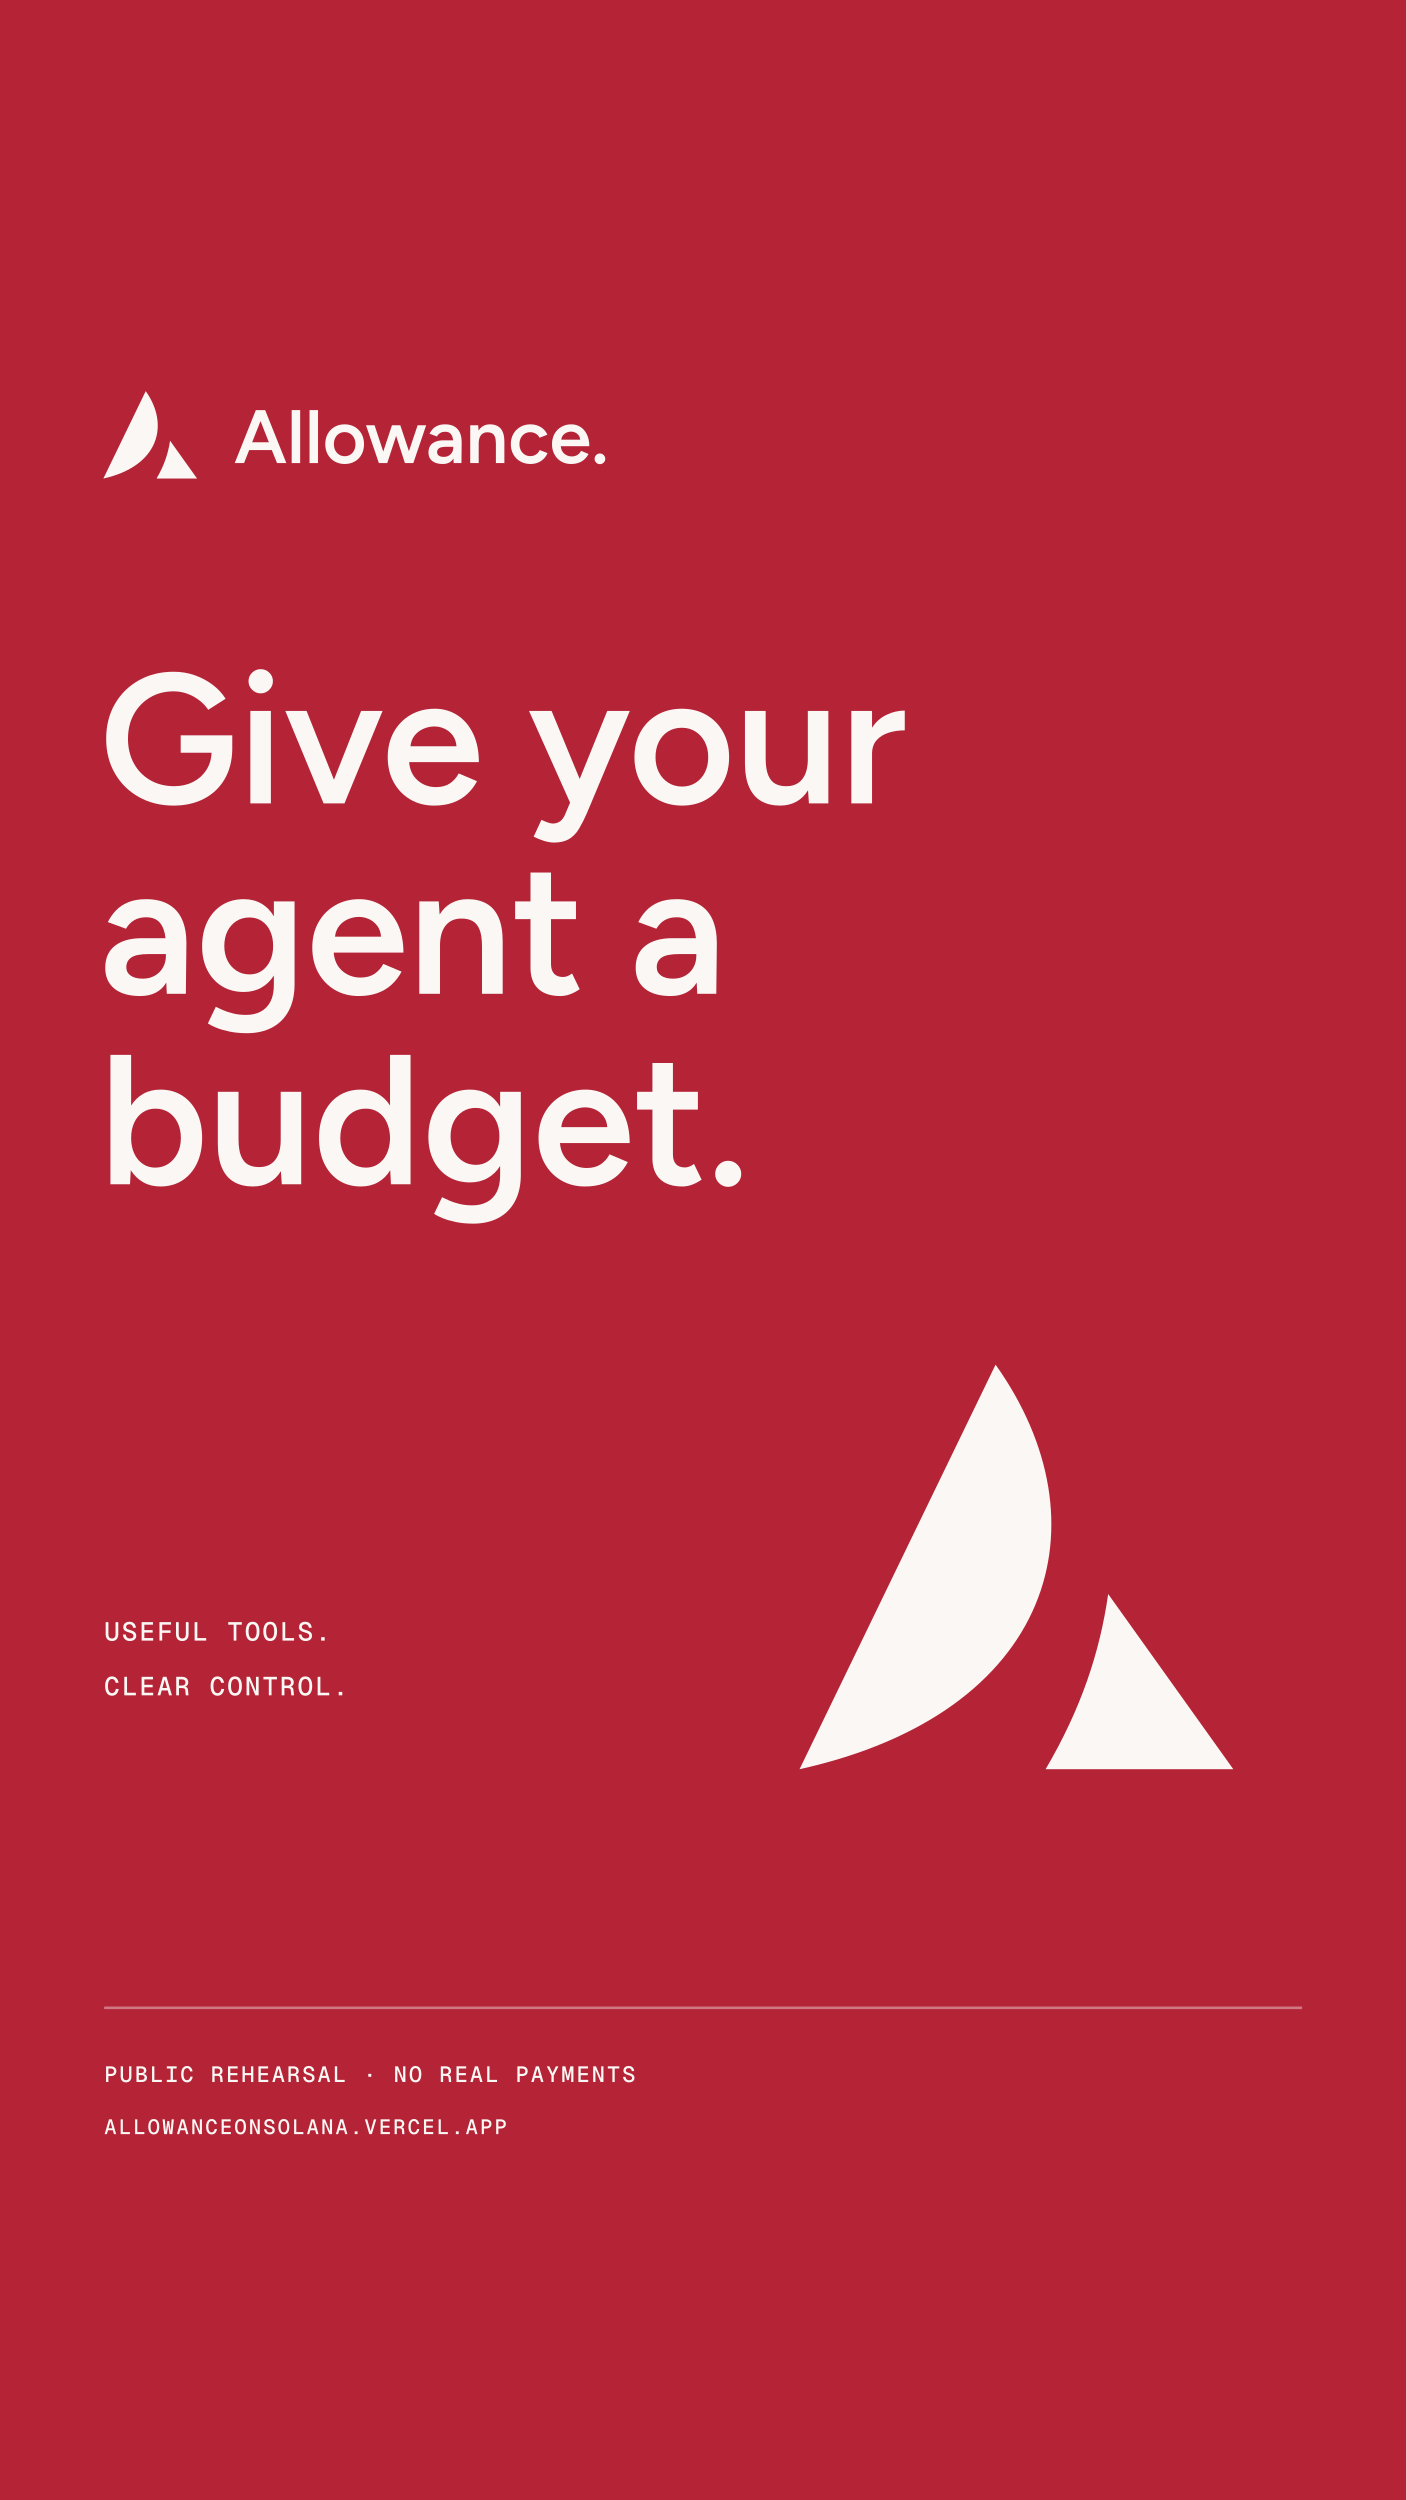
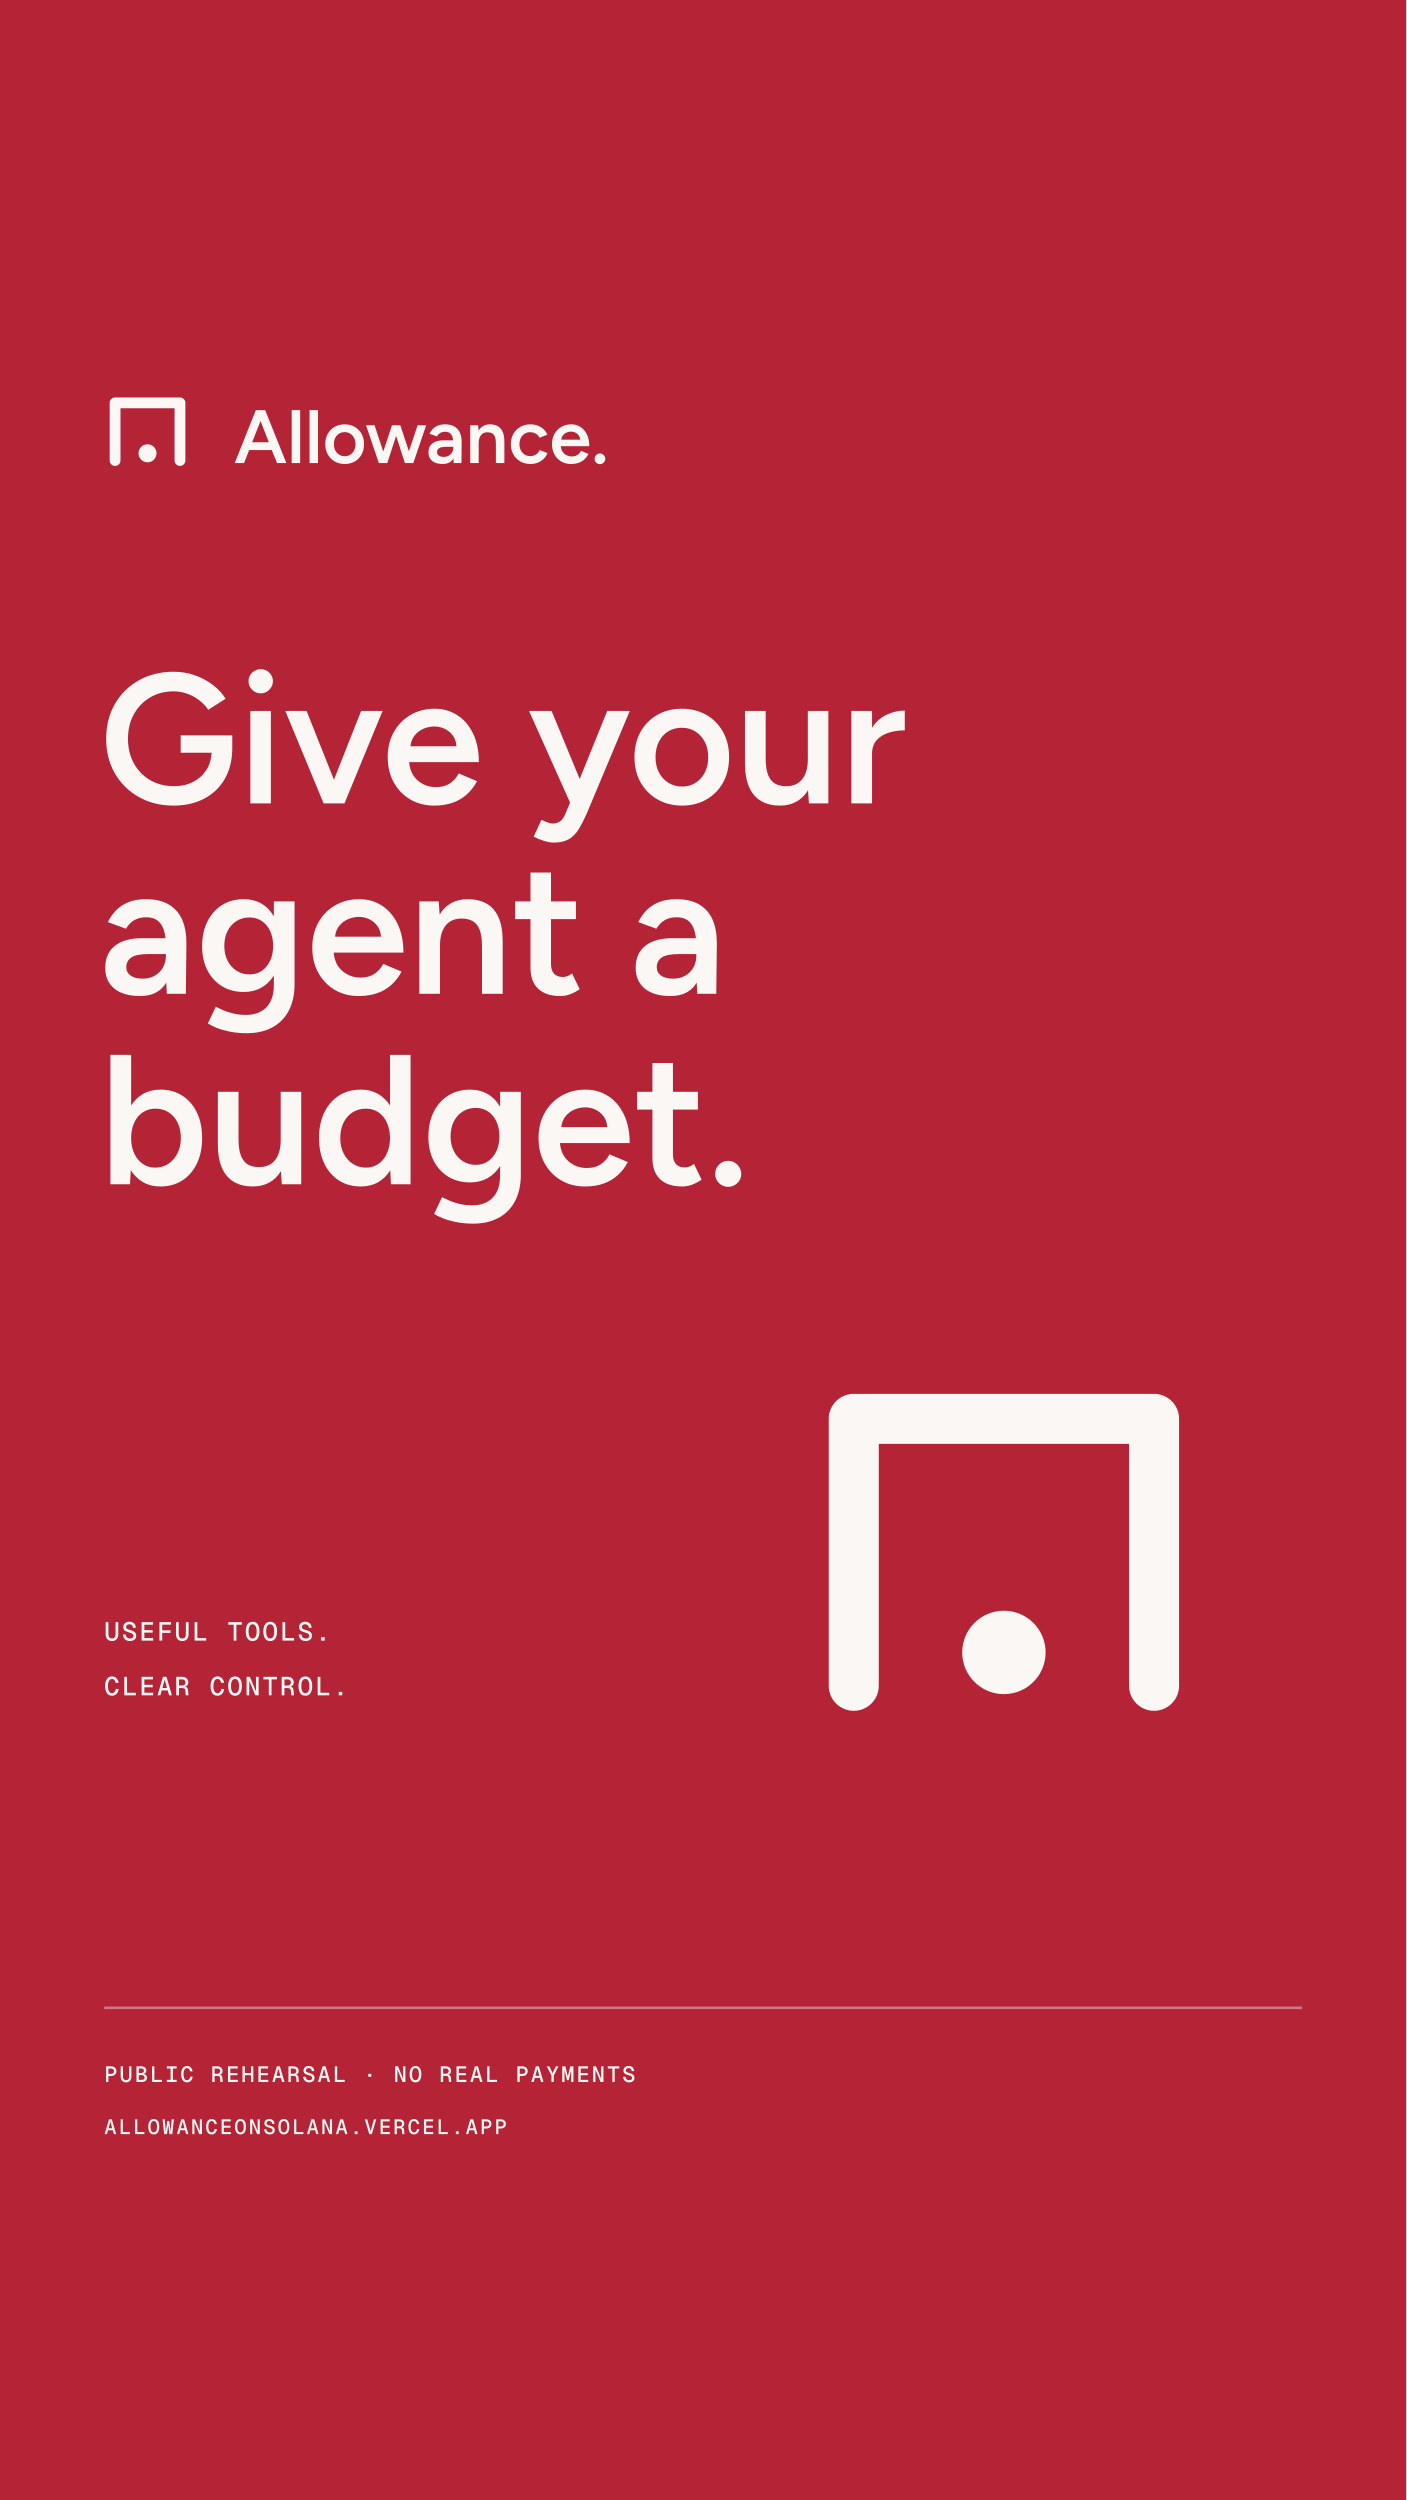
<svg xmlns="http://www.w3.org/2000/svg" width="1080" height="1920" viewBox="0 0 1080 1920" role="img">
  <rect width="1080" height="1920" fill="#B42336" />
  <g transform="translate(69 290) scale(0.3955078)">
-     <g fill="#FAF7F4" opacity="1" transform="translate(0 0) scale(0.875)">
-       <path d="M30 224 124 30C178 106 152 197 30 224Z" />
-       <path d="M148 224c17-29 26-56 30-84l60 84Z" />
+     <g opacity="1" transform="translate(0 0) scale(7)">
+       <path d="M7 23V7H25V23" fill="none" stroke="#FAF7F4" stroke-width="3" stroke-linecap="round" stroke-linejoin="round" />
+       <circle cx="16" cy="21" r="2.5" fill="#FAF7F4" />
    </g>
    <g fill="#FAF7F4" aria-label="Allowance." transform="translate(280 166) scale(0.147 -0.147)">
      <path transform="translate(0 0)" d="M9 0L288 700L411 700L691 0L568 0L499 172L200 172L132 0ZM239 275L460 275L350 555Z" />
      <path transform="translate(699.4094 0)" d="M62 0L62 700L174 700L174 0Z" />
      <path transform="translate(935.2089 0)" d="M62 0L62 700L174 700L174 0Z" />
      <path transform="translate(1171.008 0)" d="M292 -12Q217 -12 158.5 21.5Q100 55 67 114Q34 173 34 250Q34 327 66.5 386Q99 445 157 478.5Q215 512 290 512Q365 512 423 478.5Q481 445 513.5 386Q546 327 546 250Q546 173 514 114Q482 55 424 21.5Q366 -12 292 -12ZM292 91Q333 91 365 111.5Q397 132 415 167.5Q433 203 433 250Q433 297 414.5 332.5Q396 368 364 388.5Q332 409 290 409Q248 409 216 389Q184 369 166 333Q148 297 148 250Q148 203 166.5 167.5Q185 132 217.5 111.5Q250 91 292 91Z" />
      <path transform="translate(1733.129 0)" d="M180 0L10 500L123 500L238 152L353 500L463 500L577 157L692 500L805 500L635 0L524 0L408 359L291 0Z" />
      <path transform="translate(2533.998 0)" d="M223 -12Q133 -12 83.5 28Q34 68 34 141Q34 219 86.5 260Q139 301 233 301L360 301Q354 356 329 385Q304 414 255 414Q219 414 192 399Q165 384 146 352L48 388Q64 421 90.5 449.5Q117 478 157.5 495Q198 512 255 512Q328 512 377 483.5Q426 455 449.5 402Q473 349 473 274L470 0L367 0L364 61Q344 26 308.5 7Q273 -12 223 -12ZM237 82Q274 82 302.5 98.5Q331 115 346.5 143Q362 171 362 205L362 215L269 215Q202 215 175 196.5Q148 178 148 144Q148 115 171.5 98.5Q195 82 237 82Z" />
      <path transform="translate(3057.932 0)" d="M62 0L62 500L167 500L172 429Q196 469 234.5 490.5Q273 512 323 512Q383 512 425.5 488Q468 464 490.5 413.5Q513 363 513 282L513 0L401 0L401 256Q401 316 387.5 348.5Q374 381 349.5 394Q325 407 292 407Q236 408 205 370Q174 332 174 261L174 0Z" />
      <path transform="translate(3622.252 0)" d="M296 -12Q219 -12 160 21.5Q101 55 67.5 114Q34 173 34 250Q34 327 67.5 386Q101 445 159.5 478.5Q218 512 294 512Q368 512 428 476.5Q488 441 517 375L413 335Q397 368 364 388Q331 408 289 408Q248 408 216 387.5Q184 367 166 331.5Q148 296 148 250Q148 204 166.5 168.5Q185 133 217.5 112.5Q250 92 291 92Q333 92 366 113.5Q399 135 415 172L519 132Q490 64 430.5 26Q371 -12 296 -12Z" />
      <path transform="translate(4165.981 0)" d="M285 -12Q212 -12 155.5 21.5Q99 55 66.5 114Q34 173 34 250Q34 327 67 386Q100 445 157.5 478.5Q215 512 289 512Q356 512 410 477.5Q464 443 495.5 378Q527 313 527 223L150 223Q155 160 196.5 124Q238 88 295 88Q341 88 371 108.5Q401 129 418 162L517 120Q496 80 463.5 50Q431 20 386.5 4Q342 -12 285 -12ZM157 309L406 309Q403 345 385 368.5Q367 392 341 404Q315 416 286 416Q258 416 229.5 404.5Q201 393 181 369Q161 345 157 309Z" />
      <path transform="translate(4716.865 0)" d="M116 -14Q87 -14 66.5 6.5Q46 27 46 56Q46 85 66.5 106Q87 127 116 127Q145 127 166 106Q187 85 187 56Q187 27 166 6.5Q145 -14 116 -14Z" />
    </g>
  </g>
  <g fill="#FAF7F4" aria-label="Give your" transform="translate(76 617) scale(0.142 -0.142)">
    <path transform="translate(0 0)" d="M404 -12Q298 -12 215.5 34.5Q133 81 86 162.5Q39 244 39 349Q39 456 86 537.5Q133 619 215.5 665.5Q298 712 404 712Q465 712 518.5 693Q572 674 615 641.5Q658 609 685 566L591 506Q572 535 542 558Q512 581 476.5 593.5Q441 606 404 606Q332 606 276.5 573Q221 540 189 482.5Q157 425 157 349Q157 275 188.5 217Q220 159 276.5 126Q333 93 407 93Q464 93 509 116Q554 139 580.5 180Q607 221 609 274L442 274L442 368L721 368L721 290Q719 197 678.5 129Q638 61 567 24.5Q496 -12 404 -12Z" />
    <path transform="translate(749.8003 0)" d="M69 0L69 500L180 500L180 0ZM125 595Q98 595 78.5 614.5Q59 634 59 661Q59 688 78.5 707Q98 726 125 726Q152 726 171.5 707Q191 688 191 661Q191 634 171.5 614.5Q152 595 125 595Z" />
    <path transform="translate(999.8998 0)" d="M215 0L8 500L123 500L271 128L418 500L534 500L328 0Z" />
    <path transform="translate(1527.719 0)" d="M285 -12Q212 -12 155.5 21.5Q99 55 66.5 114Q34 173 34 250Q34 327 67 386Q100 445 157.5 478.5Q215 512 289 512Q356 512 410 477.5Q464 443 495.5 378Q527 313 527 223L150 223Q155 160 196.5 124Q238 88 295 88Q341 88 371 108.5Q401 129 418 162L517 120Q496 80 463.5 50Q431 20 386.5 4Q342 -12 285 -12ZM157 309L406 309Q403 345 385 368.5Q367 392 341 404Q315 416 286 416Q258 416 229.5 404.5Q201 393 181 369Q161 345 157 309Z" />
    <path transform="translate(2320.003 0)" d="M141 -212Q117 -212 87.5 -203Q58 -194 31 -180L73 -89Q92 -98 108 -103.5Q124 -109 134 -109Q158 -109 174.5 -96.5Q191 -84 201 -60L228 4L6 500L128 500L280 132L429 500L551 500L319 -53Q298 -101 276.5 -137Q255 -173 223 -192.5Q191 -212 141 -212Z" />
    <path transform="translate(2862.152 0)" d="M292 -12Q217 -12 158.5 21.5Q100 55 67 114Q34 173 34 250Q34 327 66.5 386Q99 445 157 478.5Q215 512 290 512Q365 512 423 478.5Q481 445 513.5 386Q546 327 546 250Q546 173 514 114Q482 55 424 21.5Q366 -12 292 -12ZM292 91Q333 91 365 111.5Q397 132 415 167.5Q433 203 433 250Q433 297 414.5 332.5Q396 368 364 388.5Q332 409 290 409Q248 409 216 389Q184 369 166 333Q148 297 148 250Q148 203 166.5 167.5Q185 132 217.5 111.5Q250 91 292 91Z" />
    <path transform="translate(3442.872 0)" d="M241 -12Q182 -12 139.5 12Q97 36 74 87Q51 138 51 218L51 500L163 500L163 244Q163 185 177 152Q191 119 215.5 106Q240 93 272 93Q329 92 360 130Q391 168 391 239L391 500L502 500L502 0L397 0L392 71Q368 31 329.5 9.5Q291 -12 241 -12Z" />
    <path transform="translate(4007.192 0)" d="M62 0L62 500L174 500L174 409Q204 456 252 479Q300 502 351 502L351 395Q305 395 264.5 382.5Q224 370 199 342Q174 314 174 268L174 0Z" />
  </g>
  <g fill="#FAF7F4" aria-label="agent a" transform="translate(76 763.26) scale(0.142 -0.142)">
    <path transform="translate(0 0)" d="M223 -12Q133 -12 83.5 28Q34 68 34 141Q34 219 86.5 260Q139 301 233 301L360 301Q354 356 329 385Q304 414 255 414Q219 414 192 399Q165 384 146 352L48 388Q64 421 90.5 449.5Q117 478 157.5 495Q198 512 255 512Q328 512 377 483.5Q426 455 449.5 402Q473 349 473 274L470 0L367 0L364 61Q344 26 308.5 7Q273 -12 223 -12ZM237 82Q274 82 302.5 98.5Q331 115 346.5 143Q362 171 362 205L362 215L269 215Q202 215 175 196.5Q148 178 148 144Q148 115 171.5 98.5Q195 82 237 82Z" />
    <path transform="translate(523.9339 0)" d="M277 -213Q224 -213 181.5 -204Q139 -195 110 -183Q81 -171 65 -160L108 -70Q122 -77 145.5 -87.5Q169 -98 201 -106Q233 -114 273 -114Q316 -114 350 -96.5Q384 -79 403 -43Q422 -7 422 49L422 99Q396 57 354.5 33.5Q313 10 260 10Q192 10 141.5 41Q91 72 62.5 127.5Q34 183 34 256Q34 334 62.5 391Q91 448 141.5 480Q192 512 260 512Q313 512 354.5 488Q396 464 422 419L422 500L534 500L534 52Q534 -33 502 -92.5Q470 -152 412 -182.5Q354 -213 277 -213ZM291 105Q329 105 357.5 125Q386 145 402 179.5Q418 214 418 259Q418 305 402 339.5Q386 374 357 393.5Q328 413 290 413Q250 413 219.5 393.5Q189 374 171.5 339.5Q154 305 154 259Q154 214 171.5 179.5Q189 145 220 125Q251 105 291 105Z" />
    <path transform="translate(1119.694 0)" d="M285 -12Q212 -12 155.5 21.5Q99 55 66.5 114Q34 173 34 250Q34 327 67 386Q100 445 157.5 478.5Q215 512 289 512Q356 512 410 477.5Q464 443 495.5 378Q527 313 527 223L150 223Q155 160 196.5 124Q238 88 295 88Q341 88 371 108.5Q401 129 418 162L517 120Q496 80 463.5 50Q431 20 386.5 4Q342 -12 285 -12ZM157 309L406 309Q403 345 385 368.5Q367 392 341 404Q315 416 286 416Q258 416 229.5 404.5Q201 393 181 369Q161 345 157 309Z" />
    <path transform="translate(1670.577 0)" d="M62 0L62 500L167 500L172 429Q196 469 234.5 490.5Q273 512 323 512Q383 512 425.5 488Q468 464 490.5 413.5Q513 363 513 282L513 0L401 0L401 256Q401 316 387.5 348.5Q374 381 349.5 394Q325 407 292 407Q236 408 205 370Q174 332 174 261L174 0Z" />
    <path transform="translate(2234.897 0)" d="M261 -12Q182 -12 140.5 27.5Q99 67 99 141L99 404L16 404L16 500L99 500L99 656L210 656L210 500L345 500L345 404L210 404L210 162Q210 127 226.5 109Q243 91 275 91Q285 91 297 95Q309 99 324 110L365 25Q339 7 313 -2.5Q287 -12 261 -12Z" />
    <path transform="translate(2868.807 0)" d="M223 -12Q133 -12 83.5 28Q34 68 34 141Q34 219 86.5 260Q139 301 233 301L360 301Q354 356 329 385Q304 414 255 414Q219 414 192 399Q165 384 146 352L48 388Q64 421 90.5 449.5Q117 478 157.5 495Q198 512 255 512Q328 512 377 483.5Q426 455 449.5 402Q473 349 473 274L470 0L367 0L364 61Q344 26 308.5 7Q273 -12 223 -12ZM237 82Q274 82 302.5 98.5Q331 115 346.5 143Q362 171 362 205L362 215L269 215Q202 215 175 196.5Q148 178 148 144Q148 115 171.5 98.5Q195 82 237 82Z" />
  </g>
  <g fill="#FAF7F4" aria-label="budget." transform="translate(76 909.52) scale(0.142 -0.142)">
    <path transform="translate(0 0)" d="M332 -12Q279 -12 239 11Q199 34 172 76L168 0L62 0L62 700L174 700L174 426Q200 467 240 489.5Q280 512 332 512Q400 512 450.5 479.5Q501 447 529.5 388.5Q558 330 558 250Q558 171 529.5 112Q501 53 450.5 20.5Q400 -12 332 -12ZM304 90Q344 90 375 110.5Q406 131 424.5 167Q443 203 443 250Q443 297 425.5 333Q408 369 377 389Q346 409 305 409Q267 409 237 389Q207 369 190.5 333Q174 297 174 250Q174 203 190.5 167Q207 131 236.5 110.5Q266 90 304 90Z" />
    <path transform="translate(591.8898 0)" d="M241 -12Q182 -12 139.5 12Q97 36 74 87Q51 138 51 218L51 500L163 500L163 244Q163 185 177 152Q191 119 215.5 106Q240 93 272 93Q329 92 360 130Q391 168 391 239L391 500L502 500L502 0L397 0L392 71Q368 31 329.5 9.5Q291 -12 241 -12Z" />
    <path transform="translate(1156.21 0)" d="M260 -12Q192 -12 141.5 20.5Q91 53 62.5 112Q34 171 34 250Q34 330 62.5 388.5Q91 447 141.5 479.5Q192 512 260 512Q312 512 352 489.5Q392 467 418 426L418 700L529 700L529 0L423 0L419 76Q394 34 353.5 11Q313 -12 260 -12ZM288 90Q325 90 354 109.5Q383 129 399.5 163.5Q416 198 418 243L418 257Q416 302 399.5 336.5Q383 371 354 390Q325 409 287 409Q247 409 215.5 389Q184 369 166.5 333Q149 297 149 250Q149 203 167 167Q185 131 216.5 110.5Q248 90 288 90Z" />
    <path transform="translate(1747.669 0)" d="M277 -213Q224 -213 181.5 -204Q139 -195 110 -183Q81 -171 65 -160L108 -70Q122 -77 145.5 -87.5Q169 -98 201 -106Q233 -114 273 -114Q316 -114 350 -96.5Q384 -79 403 -43Q422 -7 422 49L422 99Q396 57 354.5 33.5Q313 10 260 10Q192 10 141.5 41Q91 72 62.5 127.5Q34 183 34 256Q34 334 62.5 391Q91 448 141.5 480Q192 512 260 512Q313 512 354.5 488Q396 464 422 419L422 500L534 500L534 52Q534 -33 502 -92.5Q470 -152 412 -182.5Q354 -213 277 -213ZM291 105Q329 105 357.5 125Q386 145 402 179.5Q418 214 418 259Q418 305 402 339.5Q386 374 357 393.5Q328 413 290 413Q250 413 219.5 393.5Q189 374 171.5 339.5Q154 305 154 259Q154 214 171.5 179.5Q189 145 220 125Q251 105 291 105Z" />
    <path transform="translate(2343.429 0)" d="M285 -12Q212 -12 155.5 21.5Q99 55 66.5 114Q34 173 34 250Q34 327 67 386Q100 445 157.5 478.5Q215 512 289 512Q356 512 410 477.5Q464 443 495.5 378Q527 313 527 223L150 223Q155 160 196.5 124Q238 88 295 88Q341 88 371 108.5Q401 129 418 162L517 120Q496 80 463.5 50Q431 20 386.5 4Q342 -12 285 -12ZM157 309L406 309Q403 345 385 368.5Q367 392 341 404Q315 416 286 416Q258 416 229.5 404.5Q201 393 181 369Q161 345 157 309Z" />
    <path transform="translate(2894.313 0)" d="M261 -12Q182 -12 140.5 27.5Q99 67 99 141L99 404L16 404L16 500L99 500L99 656L210 656L210 500L345 500L345 404L210 404L210 162Q210 127 226.5 109Q243 91 275 91Q285 91 297 95Q309 99 324 110L365 25Q339 7 313 -2.5Q287 -12 261 -12Z" />
    <path transform="translate(3286.822 0)" d="M116 -14Q87 -14 66.5 6.5Q46 27 46 56Q46 85 66.5 106Q87 127 116 127Q145 127 166 106Q187 85 187 56Q187 27 166 6.5Q145 -14 116 -14Z" />
  </g>
-   <g fill="#FAF7F4" opacity="1" transform="translate(566 1000) scale(1.601562)">
-     <path d="M30 224 124 30C178 106 152 197 30 224Z" />
-     <path d="M148 224c17-29 26-56 30-84l60 84Z" />
+   <g opacity="1" transform="translate(566 1000) scale(12.8125)">
+     <path d="M7 23V7H25V23" fill="none" stroke="#FAF7F4" stroke-width="3" stroke-linecap="round" stroke-linejoin="round" />
+     <circle cx="16" cy="21" r="2.5" fill="#FAF7F4" />
  </g>
  <g fill="#FAF7F4" aria-label="USEFUL TOOLS." transform="translate(80 1260) scale(0.02 -0.02)">
    <path transform="translate(0 0)" d="M300 -16Q186 -16 122 54Q58 124 58 247L58 710L163 710L163 243Q163 165 198 123.5Q233 82 300 82Q367 82 402 123.5Q437 165 437 243L437 710L542 710L542 247Q542 124 478 54Q414 -16 300 -16Z" />
    <path transform="translate(675 0)" d="M309 -16Q232 -16 174.5 15Q117 46 83 101.5Q49 157 43 231L151 238Q158 187 179 152Q200 117 234 99.5Q268 82 313 82Q357 82 387 93.5Q417 105 433 127Q449 149 449 181Q449 213 434 236Q419 259 380 278.5Q341 298 266 319Q193 339 147 364.5Q101 390 80 427.5Q59 465 59 520Q59 581 87.5 627.5Q116 674 169.5 700Q223 726 298 726Q372 726 424.5 697Q477 668 507.5 616.5Q538 565 545 496L437 490Q432 531 414.5 562Q397 593 367 610.5Q337 628 295 628Q236 628 201.5 600Q167 572 167 525Q167 495 181 474.5Q195 454 230 438.5Q265 423 328 405Q413 382 463 351.5Q513 321 535 280Q557 239 557 181Q557 123 526 78Q495 33 439.5 8.5Q384 -16 309 -16Z" />
    <path transform="translate(1350 0)" d="M88 0L88 710L524 710L524 611L193 611L193 404L512 404L512 308L193 308L193 99L532 99L532 0Z" />
    <path transform="translate(2025 0)" d="M98 0L98 710L542 710L542 613L157 613L203 659L203 395L524 395L524 299L203 299L203 0Z" />
    <path transform="translate(2700 0)" d="M300 -16Q186 -16 122 54Q58 124 58 247L58 710L163 710L163 243Q163 165 198 123.5Q233 82 300 82Q367 82 402 123.5Q437 165 437 243L437 710L542 710L542 247Q542 124 478 54Q414 -16 300 -16Z" />
    <path transform="translate(3375 0)" d="M98 0L98 710L203 710L203 40L139 99L542 99L542 0Z" />
    <path transform="translate(4725 0)" d="M248 0L248 611L40 611L40 710L560 710L560 611L352 611L352 0Z" />
    <path transform="translate(5400 0)" d="M300 -16Q215 -16 156.5 27Q98 70 67 153Q36 236 36 354Q36 474 67 557Q98 640 156.5 683Q215 726 300 726Q385 726 444 683Q503 640 533.5 557Q564 474 564 354Q564 236 533.5 153Q503 70 444 27Q385 -16 300 -16ZM300 82Q350 82 384.5 112Q419 142 437 203Q455 264 455 354Q455 444 437 505.5Q419 567 384.5 597.5Q350 628 300 628Q250 628 215.5 597.5Q181 567 163 505.5Q145 444 145 354Q145 264 163 203Q181 142 215.5 112Q250 82 300 82Z" />
    <path transform="translate(6075 0)" d="M300 -16Q215 -16 156.5 27Q98 70 67 153Q36 236 36 354Q36 474 67 557Q98 640 156.5 683Q215 726 300 726Q385 726 444 683Q503 640 533.5 557Q564 474 564 354Q564 236 533.5 153Q503 70 444 27Q385 -16 300 -16ZM300 82Q350 82 384.5 112Q419 142 437 203Q455 264 455 354Q455 444 437 505.5Q419 567 384.5 597.5Q350 628 300 628Q250 628 215.5 597.5Q181 567 163 505.5Q145 444 145 354Q145 264 163 203Q181 142 215.5 112Q250 82 300 82Z" />
    <path transform="translate(6750 0)" d="M98 0L98 710L203 710L203 40L139 99L542 99L542 0Z" />
    <path transform="translate(7425 0)" d="M309 -16Q232 -16 174.5 15Q117 46 83 101.5Q49 157 43 231L151 238Q158 187 179 152Q200 117 234 99.5Q268 82 313 82Q357 82 387 93.5Q417 105 433 127Q449 149 449 181Q449 213 434 236Q419 259 380 278.5Q341 298 266 319Q193 339 147 364.5Q101 390 80 427.5Q59 465 59 520Q59 581 87.5 627.5Q116 674 169.5 700Q223 726 298 726Q372 726 424.5 697Q477 668 507.5 616.5Q538 565 545 496L437 490Q432 531 414.5 562Q397 593 367 610.5Q337 628 295 628Q236 628 201.5 600Q167 572 167 525Q167 495 181 474.5Q195 454 230 438.5Q265 423 328 405Q413 382 463 351.5Q513 321 535 280Q557 239 557 181Q557 123 526 78Q495 33 439.5 8.5Q384 -16 309 -16Z" />
    <path transform="translate(8100 0)" d="M232 0L232 132L368 132L368 0Z" />
  </g>
  <g fill="#FAF7F4" aria-label="CLEAR CONTROL." transform="translate(80 1302) scale(0.02 -0.02)">
    <path transform="translate(0 0)" d="M303 -16Q217 -16 157.5 29Q98 74 67 157Q36 240 36 354Q36 469 67 552Q98 635 157.5 680.5Q217 726 303 726Q400 726 466.5 662Q533 598 554 483L444 477Q429 551 391.5 589.5Q354 628 303 628Q251 628 216 596Q181 564 163 503Q145 442 145 354Q145 267 163 206.5Q181 146 216 114Q251 82 303 82Q358 82 397 124Q436 166 449 247L558 242Q540 120 473 52Q406 -16 303 -16Z" />
    <path transform="translate(675 0)" d="M98 0L98 710L203 710L203 40L139 99L542 99L542 0Z" />
    <path transform="translate(1350 0)" d="M88 0L88 710L524 710L524 611L193 611L193 404L512 404L512 308L193 308L193 99L532 99L532 0Z" />
    <path transform="translate(2025 0)" d="M24 0L232 710L368 710L576 0L467 0L300 601L133 0ZM140 185L172 282L428 282L460 185Z" />
    <path transform="translate(2700 0)" d="M67 0L67 710L288 710Q401 710 465.5 653Q530 596 530 498Q530 447 507.5 408Q485 369 448.5 347Q412 325 371 322L367 334Q441 331 477.5 300.5Q514 270 520 202L538 0L433 0L417 182Q414 217 402 238Q390 259 365 268Q340 277 296 277L172 277L172 0ZM172 375L286 375Q352 375 387 406Q422 437 422 493Q422 550 387 580.5Q352 611 286 611L172 611Z" />
    <path transform="translate(4050 0)" d="M303 -16Q217 -16 157.5 29Q98 74 67 157Q36 240 36 354Q36 469 67 552Q98 635 157.5 680.5Q217 726 303 726Q400 726 466.5 662Q533 598 554 483L444 477Q429 551 391.5 589.5Q354 628 303 628Q251 628 216 596Q181 564 163 503Q145 442 145 354Q145 267 163 206.5Q181 146 216 114Q251 82 303 82Q358 82 397 124Q436 166 449 247L558 242Q540 120 473 52Q406 -16 303 -16Z" />
    <path transform="translate(4725 0)" d="M300 -16Q215 -16 156.5 27Q98 70 67 153Q36 236 36 354Q36 474 67 557Q98 640 156.5 683Q215 726 300 726Q385 726 444 683Q503 640 533.5 557Q564 474 564 354Q564 236 533.5 153Q503 70 444 27Q385 -16 300 -16ZM300 82Q350 82 384.5 112Q419 142 437 203Q455 264 455 354Q455 444 437 505.5Q419 567 384.5 597.5Q350 628 300 628Q250 628 215.5 597.5Q181 567 163 505.5Q145 444 145 354Q145 264 163 203Q181 142 215.5 112Q250 82 300 82Z" />
    <path transform="translate(5400 0)" d="M68 0L68 710L196 710L447 107L429 103L429 710L532 710L532 0L404 0L153 603L171 608L171 0Z" />
    <path transform="translate(6075 0)" d="M248 0L248 611L40 611L40 710L560 710L560 611L352 611L352 0Z" />
    <path transform="translate(6750 0)" d="M67 0L67 710L288 710Q401 710 465.5 653Q530 596 530 498Q530 447 507.5 408Q485 369 448.5 347Q412 325 371 322L367 334Q441 331 477.5 300.5Q514 270 520 202L538 0L433 0L417 182Q414 217 402 238Q390 259 365 268Q340 277 296 277L172 277L172 0ZM172 375L286 375Q352 375 387 406Q422 437 422 493Q422 550 387 580.5Q352 611 286 611L172 611Z" />
    <path transform="translate(7425 0)" d="M300 -16Q215 -16 156.5 27Q98 70 67 153Q36 236 36 354Q36 474 67 557Q98 640 156.5 683Q215 726 300 726Q385 726 444 683Q503 640 533.5 557Q564 474 564 354Q564 236 533.5 153Q503 70 444 27Q385 -16 300 -16ZM300 82Q350 82 384.5 112Q419 142 437 203Q455 264 455 354Q455 444 437 505.5Q419 567 384.5 597.5Q350 628 300 628Q250 628 215.5 597.5Q181 567 163 505.5Q145 444 145 354Q145 264 163 203Q181 142 215.5 112Q250 82 300 82Z" />
    <path transform="translate(8100 0)" d="M98 0L98 710L203 710L203 40L139 99L542 99L542 0Z" />
    <path transform="translate(8775 0)" d="M232 0L232 132L368 132L368 0Z" />
  </g>
  <path d="M80 1542L1000 1542" stroke="#FAF7F4" stroke-width="2" opacity="0.4" />
  <g fill="#FAF7F4" aria-label="PUBLIC REHEARSAL · NO REAL PAYMENTS" transform="translate(80 1599) scale(0.017 -0.017)">
    <path transform="translate(0 0)" d="M86 0L86 710L306 710Q380 710 435.5 683Q491 656 521.5 606.5Q552 557 552 489Q552 421 521.5 371.5Q491 322 435.5 295.5Q380 269 306 269L191 269L191 0ZM191 368L295 368Q371 368 407 399Q443 430 443 489Q443 549 407 580Q371 611 295 611L191 611Z" />
    <path transform="translate(688.2353 0)" d="M300 -16Q186 -16 122 54Q58 124 58 247L58 710L163 710L163 243Q163 165 198 123.5Q233 82 300 82Q367 82 402 123.5Q437 165 437 243L437 710L542 710L542 247Q542 124 478 54Q414 -16 300 -16Z" />
    <path transform="translate(1376.471 0)" d="M83 0L83 710L289 710Q406 710 467 659Q528 608 528 517Q528 473 508 438.5Q488 404 449.5 383.5Q411 363 358 362L358 368Q423 368 467.5 346.5Q512 325 535 286.5Q558 248 558 197Q558 103 493.5 51.5Q429 0 313 0ZM188 98L314 98Q383 98 416 125.5Q449 153 449 202Q449 254 414.5 283Q380 312 314 312L188 312ZM188 409L291 409Q357 409 388 435.5Q419 462 419 510Q419 559 388 585.5Q357 612 291 612L188 612Z" />
    <path transform="translate(2064.706 0)" d="M98 0L98 710L203 710L203 40L139 99L542 99L542 0Z" />
    <path transform="translate(2752.941 0)" d="M78 0L78 99L248 99L248 611L78 611L78 710L522 710L522 611L352 611L352 99L522 99L522 0Z" />
    <path transform="translate(3441.176 0)" d="M303 -16Q217 -16 157.5 29Q98 74 67 157Q36 240 36 354Q36 469 67 552Q98 635 157.5 680.5Q217 726 303 726Q400 726 466.5 662Q533 598 554 483L444 477Q429 551 391.5 589.5Q354 628 303 628Q251 628 216 596Q181 564 163 503Q145 442 145 354Q145 267 163 206.5Q181 146 216 114Q251 82 303 82Q358 82 397 124Q436 166 449 247L558 242Q540 120 473 52Q406 -16 303 -16Z" />
    <path transform="translate(4817.647 0)" d="M67 0L67 710L288 710Q401 710 465.5 653Q530 596 530 498Q530 447 507.5 408Q485 369 448.5 347Q412 325 371 322L367 334Q441 331 477.5 300.5Q514 270 520 202L538 0L433 0L417 182Q414 217 402 238Q390 259 365 268Q340 277 296 277L172 277L172 0ZM172 375L286 375Q352 375 387 406Q422 437 422 493Q422 550 387 580.5Q352 611 286 611L172 611Z" />
    <path transform="translate(5505.882 0)" d="M88 0L88 710L524 710L524 611L193 611L193 404L512 404L512 308L193 308L193 99L532 99L532 0Z" />
    <path transform="translate(6194.118 0)" d="M56 0L56 710L161 710L161 368L114 406L486 406L439 368L439 710L544 710L544 0L439 0L439 346L486 308L114 308L161 346L161 0Z" />
    <path transform="translate(6882.353 0)" d="M88 0L88 710L524 710L524 611L193 611L193 404L512 404L512 308L193 308L193 99L532 99L532 0Z" />
    <path transform="translate(7570.588 0)" d="M24 0L232 710L368 710L576 0L467 0L300 601L133 0ZM140 185L172 282L428 282L460 185Z" />
    <path transform="translate(8258.824 0)" d="M67 0L67 710L288 710Q401 710 465.5 653Q530 596 530 498Q530 447 507.5 408Q485 369 448.5 347Q412 325 371 322L367 334Q441 331 477.5 300.5Q514 270 520 202L538 0L433 0L417 182Q414 217 402 238Q390 259 365 268Q340 277 296 277L172 277L172 0ZM172 375L286 375Q352 375 387 406Q422 437 422 493Q422 550 387 580.5Q352 611 286 611L172 611Z" />
    <path transform="translate(8947.059 0)" d="M309 -16Q232 -16 174.5 15Q117 46 83 101.5Q49 157 43 231L151 238Q158 187 179 152Q200 117 234 99.5Q268 82 313 82Q357 82 387 93.5Q417 105 433 127Q449 149 449 181Q449 213 434 236Q419 259 380 278.5Q341 298 266 319Q193 339 147 364.5Q101 390 80 427.5Q59 465 59 520Q59 581 87.5 627.5Q116 674 169.5 700Q223 726 298 726Q372 726 424.5 697Q477 668 507.5 616.5Q538 565 545 496L437 490Q432 531 414.5 562Q397 593 367 610.5Q337 628 295 628Q236 628 201.5 600Q167 572 167 525Q167 495 181 474.5Q195 454 230 438.5Q265 423 328 405Q413 382 463 351.5Q513 321 535 280Q557 239 557 181Q557 123 526 78Q495 33 439.5 8.5Q384 -16 309 -16Z" />
    <path transform="translate(9635.294 0)" d="M24 0L232 710L368 710L576 0L467 0L300 601L133 0ZM140 185L172 282L428 282L460 185Z" />
    <path transform="translate(10323.529 0)" d="M98 0L98 710L203 710L203 40L139 99L542 99L542 0Z" />
    <path transform="translate(11700 0)" d="M232 238L232 370L368 370L368 238Z" />
    <path transform="translate(13076.471 0)" d="M68 0L68 710L196 710L447 107L429 103L429 710L532 710L532 0L404 0L153 603L171 608L171 0Z" />
    <path transform="translate(13764.706 0)" d="M300 -16Q215 -16 156.5 27Q98 70 67 153Q36 236 36 354Q36 474 67 557Q98 640 156.5 683Q215 726 300 726Q385 726 444 683Q503 640 533.5 557Q564 474 564 354Q564 236 533.5 153Q503 70 444 27Q385 -16 300 -16ZM300 82Q350 82 384.5 112Q419 142 437 203Q455 264 455 354Q455 444 437 505.5Q419 567 384.5 597.5Q350 628 300 628Q250 628 215.5 597.5Q181 567 163 505.5Q145 444 145 354Q145 264 163 203Q181 142 215.5 112Q250 82 300 82Z" />
    <path transform="translate(15141.176 0)" d="M67 0L67 710L288 710Q401 710 465.5 653Q530 596 530 498Q530 447 507.5 408Q485 369 448.5 347Q412 325 371 322L367 334Q441 331 477.5 300.5Q514 270 520 202L538 0L433 0L417 182Q414 217 402 238Q390 259 365 268Q340 277 296 277L172 277L172 0ZM172 375L286 375Q352 375 387 406Q422 437 422 493Q422 550 387 580.5Q352 611 286 611L172 611Z" />
    <path transform="translate(15829.412 0)" d="M88 0L88 710L524 710L524 611L193 611L193 404L512 404L512 308L193 308L193 99L532 99L532 0Z" />
    <path transform="translate(16517.647 0)" d="M24 0L232 710L368 710L576 0L467 0L300 601L133 0ZM140 185L172 282L428 282L460 185Z" />
    <path transform="translate(17205.882 0)" d="M98 0L98 710L203 710L203 40L139 99L542 99L542 0Z" />
    <path transform="translate(18582.353 0)" d="M86 0L86 710L306 710Q380 710 435.5 683Q491 656 521.5 606.5Q552 557 552 489Q552 421 521.5 371.5Q491 322 435.5 295.5Q380 269 306 269L191 269L191 0ZM191 368L295 368Q371 368 407 399Q443 430 443 489Q443 549 407 580Q371 611 295 611L191 611Z" />
    <path transform="translate(19270.588 0)" d="M24 0L232 710L368 710L576 0L467 0L300 601L133 0ZM140 185L172 282L428 282L460 185Z" />
    <path transform="translate(19958.824 0)" d="M248 0L248 292L37 710L153 710L300 400L447 710L563 710L353 292L353 0Z" />
    <path transform="translate(20647.059 0)" d="M260 86L138 594L149 595L149 0L48 0L48 710L188 710L320 171L280 171L412 710L552 710L552 0L451 0L451 595L462 594L340 86Z" />
    <path transform="translate(21335.294 0)" d="M88 0L88 710L524 710L524 611L193 611L193 404L512 404L512 308L193 308L193 99L532 99L532 0Z" />
    <path transform="translate(22023.529 0)" d="M68 0L68 710L196 710L447 107L429 103L429 710L532 710L532 0L404 0L153 603L171 608L171 0Z" />
    <path transform="translate(22711.765 0)" d="M248 0L248 611L40 611L40 710L560 710L560 611L352 611L352 0Z" />
    <path transform="translate(23400 0)" d="M309 -16Q232 -16 174.5 15Q117 46 83 101.5Q49 157 43 231L151 238Q158 187 179 152Q200 117 234 99.5Q268 82 313 82Q357 82 387 93.5Q417 105 433 127Q449 149 449 181Q449 213 434 236Q419 259 380 278.5Q341 298 266 319Q193 339 147 364.5Q101 390 80 427.5Q59 465 59 520Q59 581 87.5 627.5Q116 674 169.5 700Q223 726 298 726Q372 726 424.5 697Q477 668 507.5 616.5Q538 565 545 496L437 490Q432 531 414.5 562Q397 593 367 610.5Q337 628 295 628Q236 628 201.5 600Q167 572 167 525Q167 495 181 474.5Q195 454 230 438.5Q265 423 328 405Q413 382 463 351.5Q513 321 535 280Q557 239 557 181Q557 123 526 78Q495 33 439.5 8.5Q384 -16 309 -16Z" />
  </g>
  <g fill="#FAF7F4" aria-label="ALLOWANCEONSOLANA.VERCEL.APP" transform="translate(80 1639) scale(0.016 -0.016)">
    <path transform="translate(0 0)" d="M24 0L232 710L368 710L576 0L467 0L300 601L133 0ZM140 185L172 282L428 282L460 185Z" />
    <path transform="translate(693.75 0)" d="M98 0L98 710L203 710L203 40L139 99L542 99L542 0Z" />
    <path transform="translate(1387.5 0)" d="M98 0L98 710L203 710L203 40L139 99L542 99L542 0Z" />
    <path transform="translate(2081.25 0)" d="M300 -16Q215 -16 156.5 27Q98 70 67 153Q36 236 36 354Q36 474 67 557Q98 640 156.5 683Q215 726 300 726Q385 726 444 683Q503 640 533.5 557Q564 474 564 354Q564 236 533.5 153Q503 70 444 27Q385 -16 300 -16ZM300 82Q350 82 384.5 112Q419 142 437 203Q455 264 455 354Q455 444 437 505.5Q419 567 384.5 597.5Q350 628 300 628Q250 628 215.5 597.5Q181 567 163 505.5Q145 444 145 354Q145 264 163 203Q181 142 215.5 112Q250 82 300 82Z" />
    <path transform="translate(2775 0)" d="M104 0L28 710L133 710L192 86L180 86L254 630L346 630L420 86L408 86L467 710L572 710L496 0L359 0L288 520L312 520L241 0Z" />
    <path transform="translate(3468.75 0)" d="M24 0L232 710L368 710L576 0L467 0L300 601L133 0ZM140 185L172 282L428 282L460 185Z" />
    <path transform="translate(4162.5 0)" d="M68 0L68 710L196 710L447 107L429 103L429 710L532 710L532 0L404 0L153 603L171 608L171 0Z" />
    <path transform="translate(4856.25 0)" d="M303 -16Q217 -16 157.5 29Q98 74 67 157Q36 240 36 354Q36 469 67 552Q98 635 157.5 680.5Q217 726 303 726Q400 726 466.5 662Q533 598 554 483L444 477Q429 551 391.5 589.5Q354 628 303 628Q251 628 216 596Q181 564 163 503Q145 442 145 354Q145 267 163 206.5Q181 146 216 114Q251 82 303 82Q358 82 397 124Q436 166 449 247L558 242Q540 120 473 52Q406 -16 303 -16Z" />
    <path transform="translate(5550 0)" d="M88 0L88 710L524 710L524 611L193 611L193 404L512 404L512 308L193 308L193 99L532 99L532 0Z" />
    <path transform="translate(6243.75 0)" d="M300 -16Q215 -16 156.5 27Q98 70 67 153Q36 236 36 354Q36 474 67 557Q98 640 156.5 683Q215 726 300 726Q385 726 444 683Q503 640 533.5 557Q564 474 564 354Q564 236 533.5 153Q503 70 444 27Q385 -16 300 -16ZM300 82Q350 82 384.5 112Q419 142 437 203Q455 264 455 354Q455 444 437 505.5Q419 567 384.5 597.5Q350 628 300 628Q250 628 215.5 597.5Q181 567 163 505.5Q145 444 145 354Q145 264 163 203Q181 142 215.5 112Q250 82 300 82Z" />
    <path transform="translate(6937.5 0)" d="M68 0L68 710L196 710L447 107L429 103L429 710L532 710L532 0L404 0L153 603L171 608L171 0Z" />
    <path transform="translate(7631.25 0)" d="M309 -16Q232 -16 174.5 15Q117 46 83 101.5Q49 157 43 231L151 238Q158 187 179 152Q200 117 234 99.5Q268 82 313 82Q357 82 387 93.5Q417 105 433 127Q449 149 449 181Q449 213 434 236Q419 259 380 278.5Q341 298 266 319Q193 339 147 364.5Q101 390 80 427.5Q59 465 59 520Q59 581 87.5 627.5Q116 674 169.5 700Q223 726 298 726Q372 726 424.5 697Q477 668 507.5 616.5Q538 565 545 496L437 490Q432 531 414.5 562Q397 593 367 610.5Q337 628 295 628Q236 628 201.5 600Q167 572 167 525Q167 495 181 474.5Q195 454 230 438.5Q265 423 328 405Q413 382 463 351.5Q513 321 535 280Q557 239 557 181Q557 123 526 78Q495 33 439.5 8.5Q384 -16 309 -16Z" />
    <path transform="translate(8325 0)" d="M300 -16Q215 -16 156.5 27Q98 70 67 153Q36 236 36 354Q36 474 67 557Q98 640 156.5 683Q215 726 300 726Q385 726 444 683Q503 640 533.5 557Q564 474 564 354Q564 236 533.5 153Q503 70 444 27Q385 -16 300 -16ZM300 82Q350 82 384.5 112Q419 142 437 203Q455 264 455 354Q455 444 437 505.5Q419 567 384.5 597.5Q350 628 300 628Q250 628 215.5 597.5Q181 567 163 505.5Q145 444 145 354Q145 264 163 203Q181 142 215.5 112Q250 82 300 82Z" />
    <path transform="translate(9018.75 0)" d="M98 0L98 710L203 710L203 40L139 99L542 99L542 0Z" />
    <path transform="translate(9712.5 0)" d="M24 0L232 710L368 710L576 0L467 0L300 601L133 0ZM140 185L172 282L428 282L460 185Z" />
    <path transform="translate(10406.25 0)" d="M68 0L68 710L196 710L447 107L429 103L429 710L532 710L532 0L404 0L153 603L171 608L171 0Z" />
    <path transform="translate(11100 0)" d="M24 0L232 710L368 710L576 0L467 0L300 601L133 0ZM140 185L172 282L428 282L460 185Z" />
    <path transform="translate(11793.75 0)" d="M232 0L232 132L368 132L368 0Z" />
    <path transform="translate(12487.5 0)" d="M238 0L27 710L138 710L316 85L284 85L462 710L573 710L362 0Z" />
    <path transform="translate(13181.25 0)" d="M88 0L88 710L524 710L524 611L193 611L193 404L512 404L512 308L193 308L193 99L532 99L532 0Z" />
    <path transform="translate(13875 0)" d="M67 0L67 710L288 710Q401 710 465.5 653Q530 596 530 498Q530 447 507.5 408Q485 369 448.5 347Q412 325 371 322L367 334Q441 331 477.5 300.5Q514 270 520 202L538 0L433 0L417 182Q414 217 402 238Q390 259 365 268Q340 277 296 277L172 277L172 0ZM172 375L286 375Q352 375 387 406Q422 437 422 493Q422 550 387 580.5Q352 611 286 611L172 611Z" />
    <path transform="translate(14568.75 0)" d="M303 -16Q217 -16 157.5 29Q98 74 67 157Q36 240 36 354Q36 469 67 552Q98 635 157.5 680.5Q217 726 303 726Q400 726 466.5 662Q533 598 554 483L444 477Q429 551 391.5 589.5Q354 628 303 628Q251 628 216 596Q181 564 163 503Q145 442 145 354Q145 267 163 206.5Q181 146 216 114Q251 82 303 82Q358 82 397 124Q436 166 449 247L558 242Q540 120 473 52Q406 -16 303 -16Z" />
    <path transform="translate(15262.5 0)" d="M88 0L88 710L524 710L524 611L193 611L193 404L512 404L512 308L193 308L193 99L532 99L532 0Z" />
    <path transform="translate(15956.25 0)" d="M98 0L98 710L203 710L203 40L139 99L542 99L542 0Z" />
    <path transform="translate(16650 0)" d="M232 0L232 132L368 132L368 0Z" />
    <path transform="translate(17343.75 0)" d="M24 0L232 710L368 710L576 0L467 0L300 601L133 0ZM140 185L172 282L428 282L460 185Z" />
    <path transform="translate(18037.5 0)" d="M86 0L86 710L306 710Q380 710 435.5 683Q491 656 521.5 606.5Q552 557 552 489Q552 421 521.5 371.5Q491 322 435.5 295.5Q380 269 306 269L191 269L191 0ZM191 368L295 368Q371 368 407 399Q443 430 443 489Q443 549 407 580Q371 611 295 611L191 611Z" />
    <path transform="translate(18731.25 0)" d="M86 0L86 710L306 710Q380 710 435.5 683Q491 656 521.5 606.5Q552 557 552 489Q552 421 521.5 371.5Q491 322 435.5 295.5Q380 269 306 269L191 269L191 0ZM191 368L295 368Q371 368 407 399Q443 430 443 489Q443 549 407 580Q371 611 295 611L191 611Z" />
  </g>
</svg>
